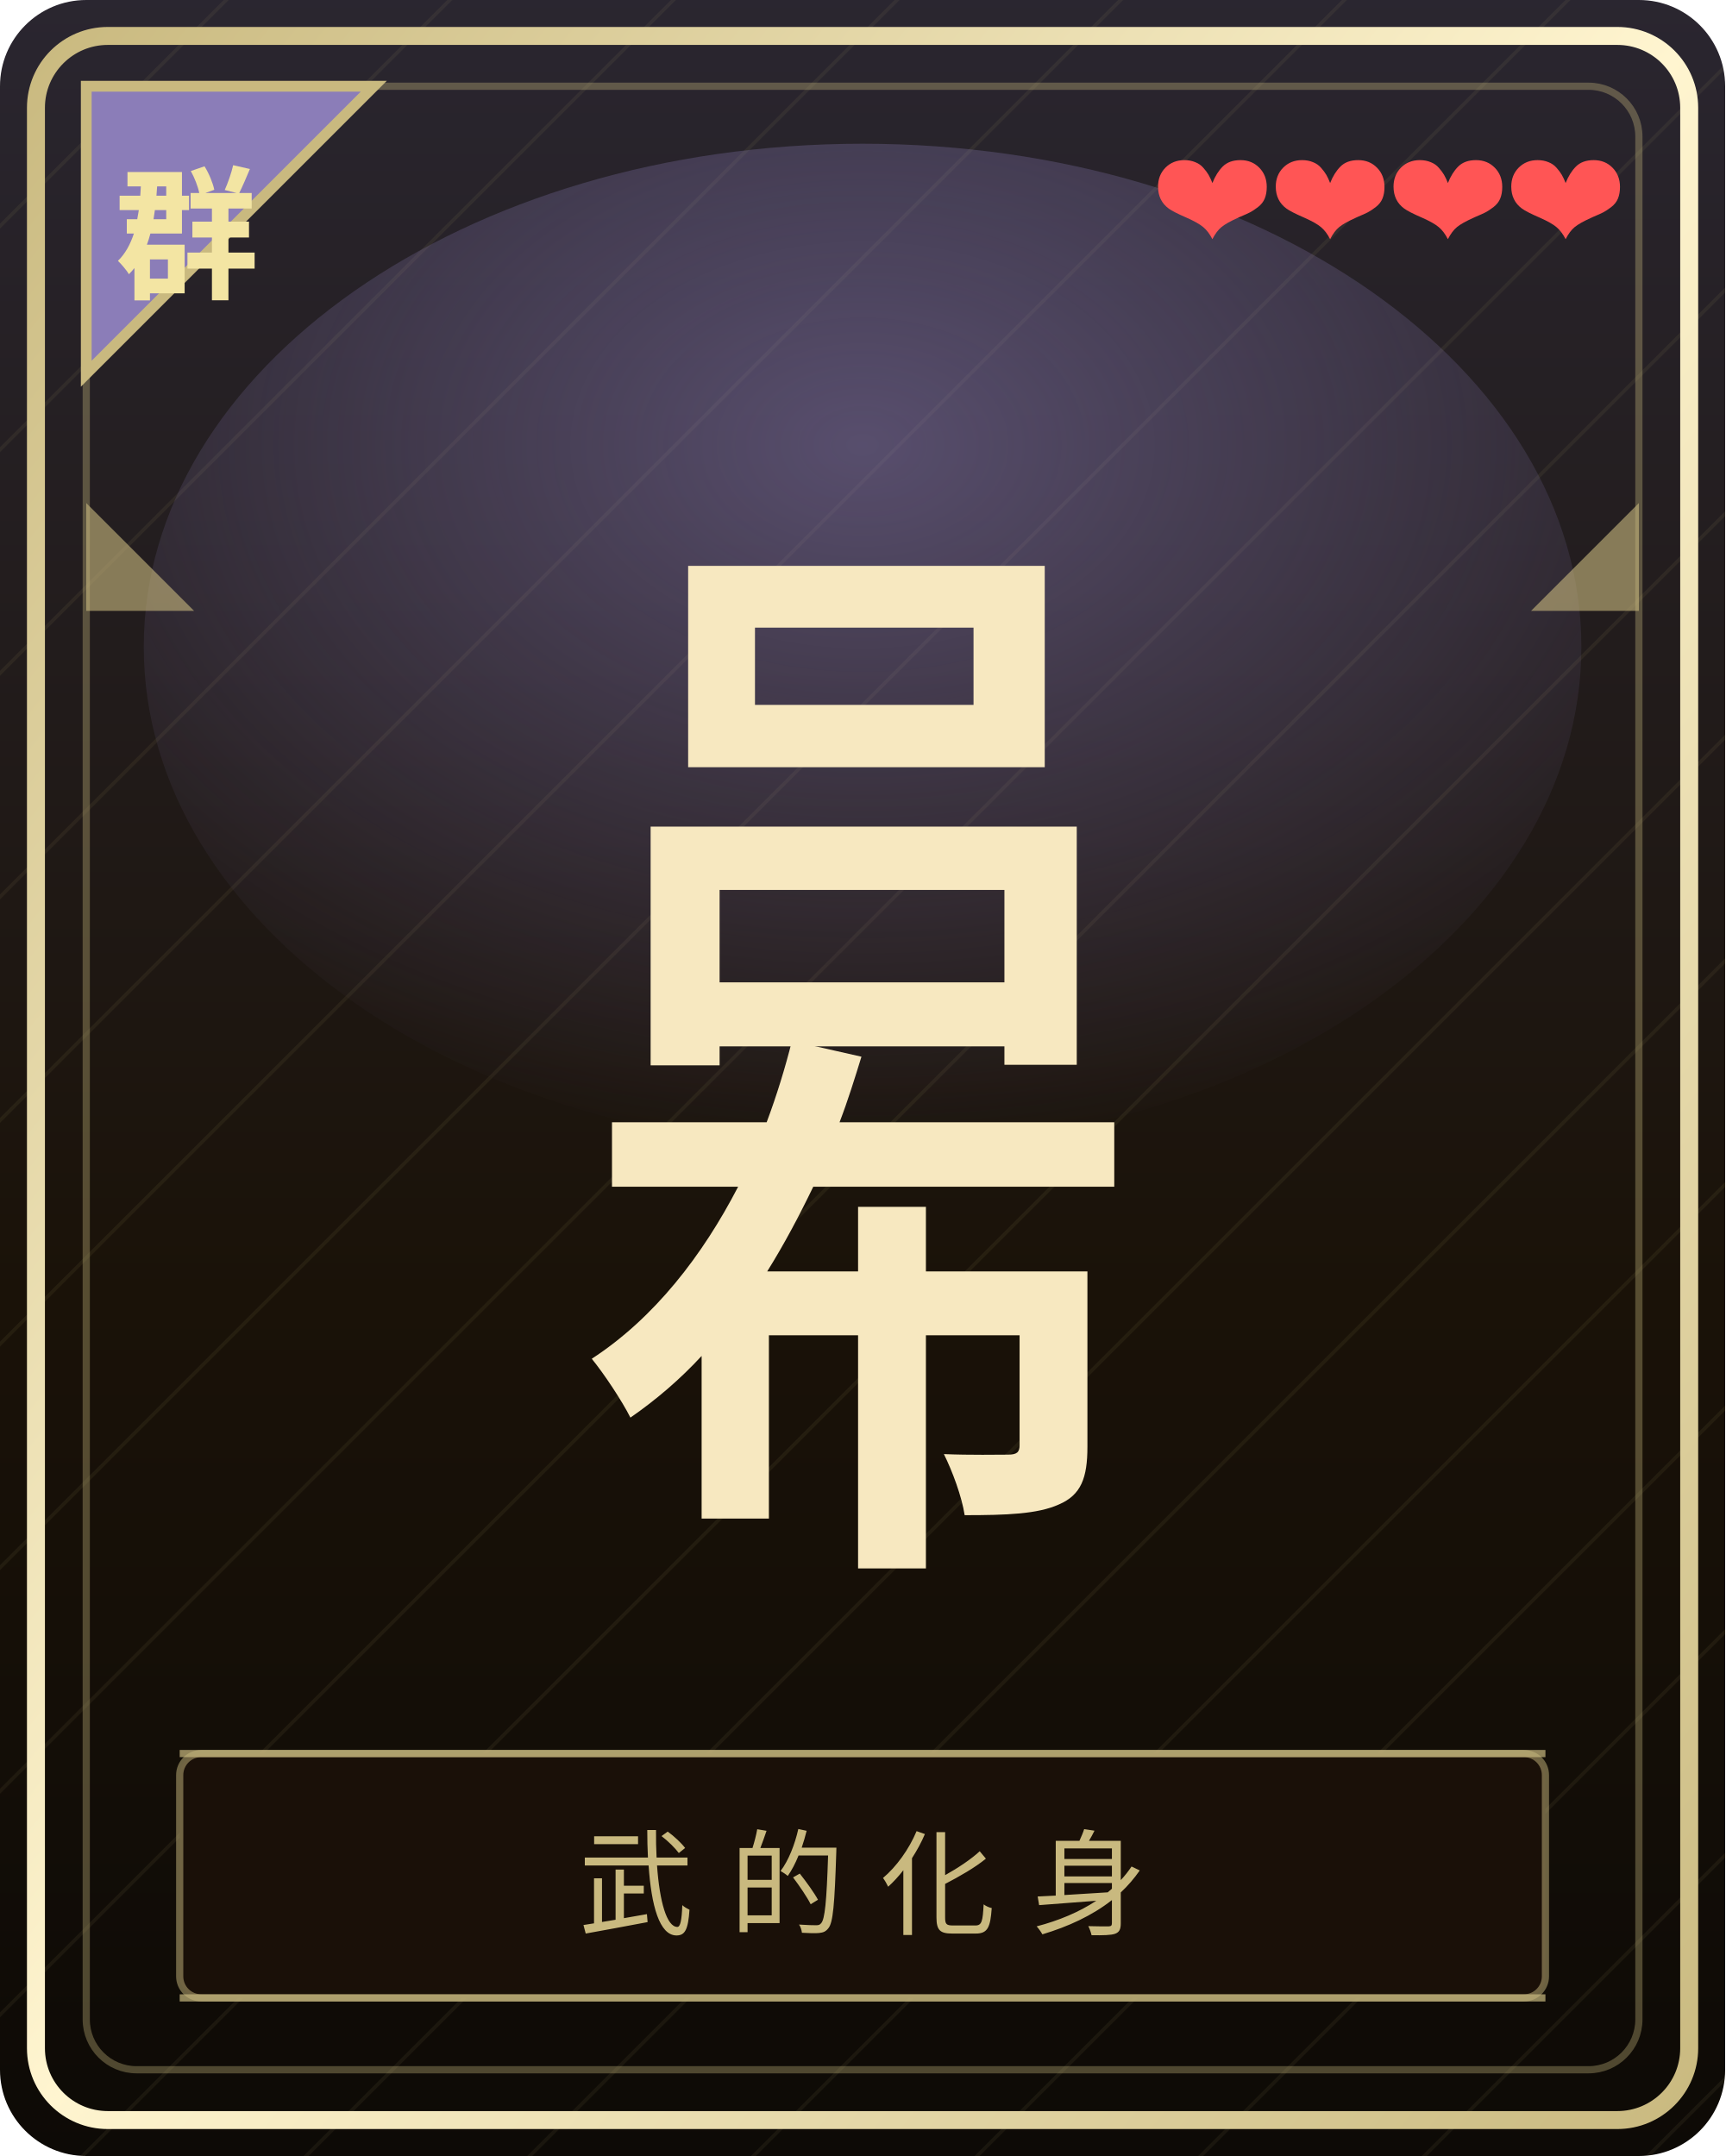
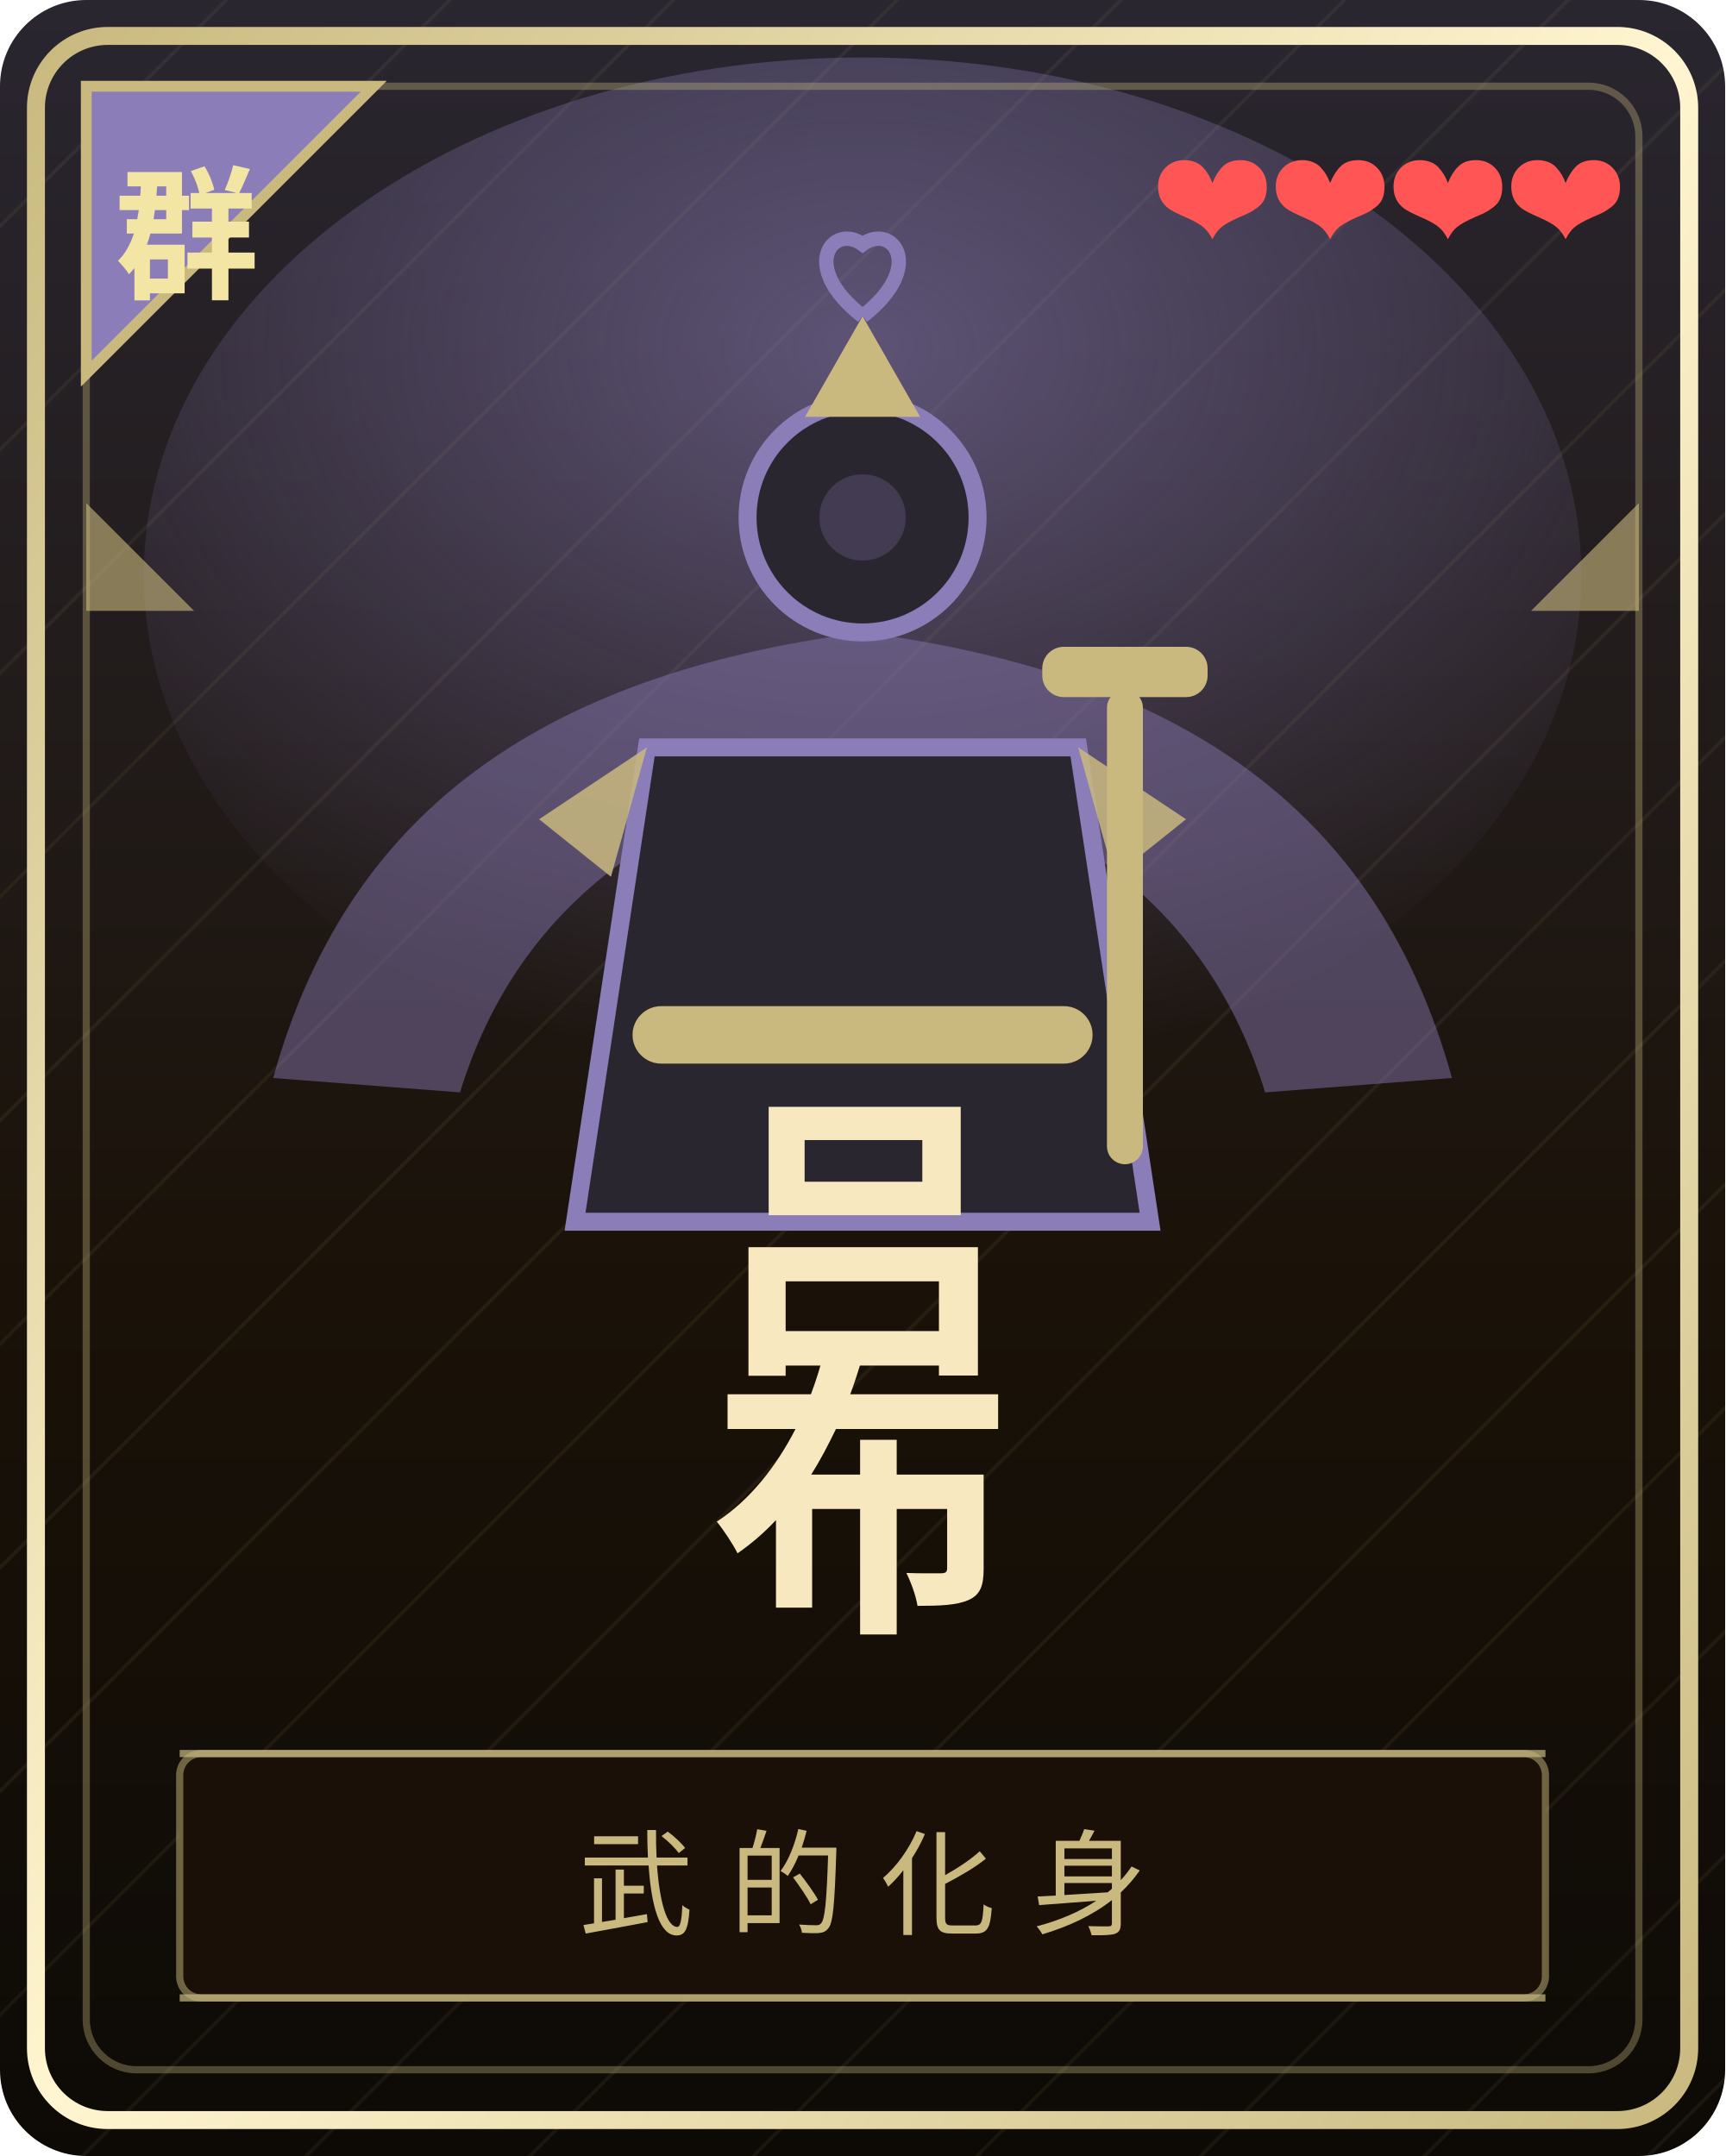
<svg xmlns="http://www.w3.org/2000/svg" width="240" height="300" viewBox="0 0 240 300">
  <defs>
    <linearGradient id="bg" x1="0" y1="0" x2="0" y2="1">
      <stop offset="0" stop-color="#2a2630" />
      <stop offset="0.6" stop-color="#1a1208" />
      <stop offset="1" stop-color="#0d0a06" />
    </linearGradient>
    <linearGradient id="frame" x1="0" y1="0" x2="1" y2="1">
      <stop offset="0" stop-color="#c9b97f" />
      <stop offset="0.5" stop-color="#fff5d0" />
      <stop offset="1" stop-color="#c9b97f" />
    </linearGradient>
-     <radialGradient id="glow" cx="0.5" cy="0.3" r="0.7">
-       <stop offset="0" stop-color="#8b7db8" stop-opacity="0.5" />
+     <radialGradient id="glow" cx="0.5" cy="0.28" r="0.7">
+       <stop offset="0" stop-color="#8b7db8" stop-opacity="0.55" />
      <stop offset="1" stop-color="#8b7db8" stop-opacity="0" />
    </radialGradient>
    <pattern id="bgPattern" patternUnits="userSpaceOnUse" width="22" height="22" patternTransform="rotate(45)">
      <line x1="0" y1="0" x2="0" y2="22" stroke="#c9b97f" stroke-opacity="0.07" stroke-width="1" />
    </pattern>
  </defs>
  <rect width="240" height="300" rx="12" fill="url(#bg)" />
  <rect width="240" height="300" rx="12" fill="url(#bgPattern)" />
-   <ellipse cx="120" cy="90" rx="100" ry="70" fill="url(#glow)" />
+   <ellipse cx="120" cy="80" rx="100" ry="72" fill="url(#glow)" />
+   <g transform="translate(120,92)">
+     <path d="M0,-4 C-46,2 -72,22 -82,58 L-56,60 C-48,34 -28,20 0,14 Z" fill="#8b7db8" opacity="0.45" />
+     <path d="M0,-4 C46,2 72,22 82,58 L56,60 C48,34 28,20 0,14 Z" fill="#8b7db8" opacity="0.45" />
+     <path d="M-30,12 L30,12 L40,78 L-40,78 Z" fill="#2a2630" stroke="#8b7db8" stroke-width="2.5" />
+     <rect x="-32" y="48" width="64" height="8" rx="4" fill="#c9b97f" />
+     <path d="M-30,12 L-45,22 L-35,30 Z" fill="#c9b97f" opacity="0.85" />
+     <path d="M30,12 L45,22 L35,30 Z" fill="#c9b97f" opacity="0.85" />
+     <circle cx="0" cy="-20" r="16" fill="#2a2630" stroke="#8b7db8" stroke-width="2.5" />
+     <circle cx="0" cy="-20" r="6" fill="#8b7db8" opacity="0.25" />
+     <path d="M-8,-34 L0,-48 L8,-34 Z" fill="#c9b97f" />
+     <path d="M0,-48 C-9,-55 -4,-61 0,-58 C4,-61 9,-55 0,-48" stroke="#8b7db8" stroke-width="2" fill="none" />
+     <rect x="34" y="4" width="5" height="66" rx="2.5" fill="#c9b97f" />
+     <rect x="25" y="-2" width="23" height="7" rx="3" fill="#c9b97f" />
+   </g>
+   <text x="120" y="187.7" text-anchor="middle" font-size="42" font-family="STKaiti,KaiTi,STSong,serif" font-weight="bold" fill="#f7e8c0" style="text-shadow:0 2px 8px rgba(0,0,0,.7);letter-spacing:3px">吕</text>
+   <text x="120" y="223.7" text-anchor="middle" font-size="42" font-family="STKaiti,KaiTi,STSong,serif" font-weight="bold" fill="#f7e8c0" style="text-shadow:0 2px 8px rgba(0,0,0,.7);letter-spacing:3px">布</text>
  <rect x="5" y="5" width="230" height="290" rx="10" fill="none" stroke="url(#frame)" stroke-width="2.5" />
  <rect x="12" y="12" width="216" height="276" rx="7" fill="none" stroke="#c9b97f" stroke-opacity="0.35" stroke-width="1" />
  <polygon points="12,12 52,12 12,52" fill="#8b7db8" stroke="#c9b97f" stroke-width="1.5" />
  <text x="26" y="40" font-size="20" text-anchor="middle" font-family="STKaiti,KaiTi,serif" font-weight="bold" fill="#f3e5a3">群</text>
  <text x="226" y="34" font-size="18" text-anchor="end" fill="#ff5555">❤❤❤❤</text>
-   <text x="120" y="141.3" text-anchor="middle" font-size="78" font-family="STKaiti,KaiTi,STSong,serif" font-weight="bold" fill="#f7e8c0" style="text-shadow:0 2px 8px rgba(0,0,0,.7);letter-spacing:3px">吕</text>
-   <text x="120" y="211.3" text-anchor="middle" font-size="78" font-family="STKaiti,KaiTi,STSong,serif" font-weight="bold" fill="#f7e8c0" style="text-shadow:0 2px 8px rgba(0,0,0,.7);letter-spacing:3px">布</text>
  <rect x="25" y="244" width="190" height="34" rx="3" fill="#1a1008" stroke="#c9b97f" stroke-opacity="0.5" />
  <line x1="25" y1="244" x2="215" y2="244" stroke="#c9b97f" stroke-opacity="0.7" />
  <line x1="25" y1="278" x2="215" y2="278" stroke="#c9b97f" stroke-opacity="0.7" />
  <text x="120" y="268" text-anchor="middle" font-size="16" font-family="STKaiti,KaiTi,STSong,serif" letter-spacing="5px" fill="#c9b97f">武的化身</text>
  <path d="M12 70 L12 85 L27 85 Z" fill="#c9b97f" opacity="0.6" />
  <path d="M228 70 L228 85 L213 85 Z" fill="#c9b97f" opacity="0.6" />
</svg>
